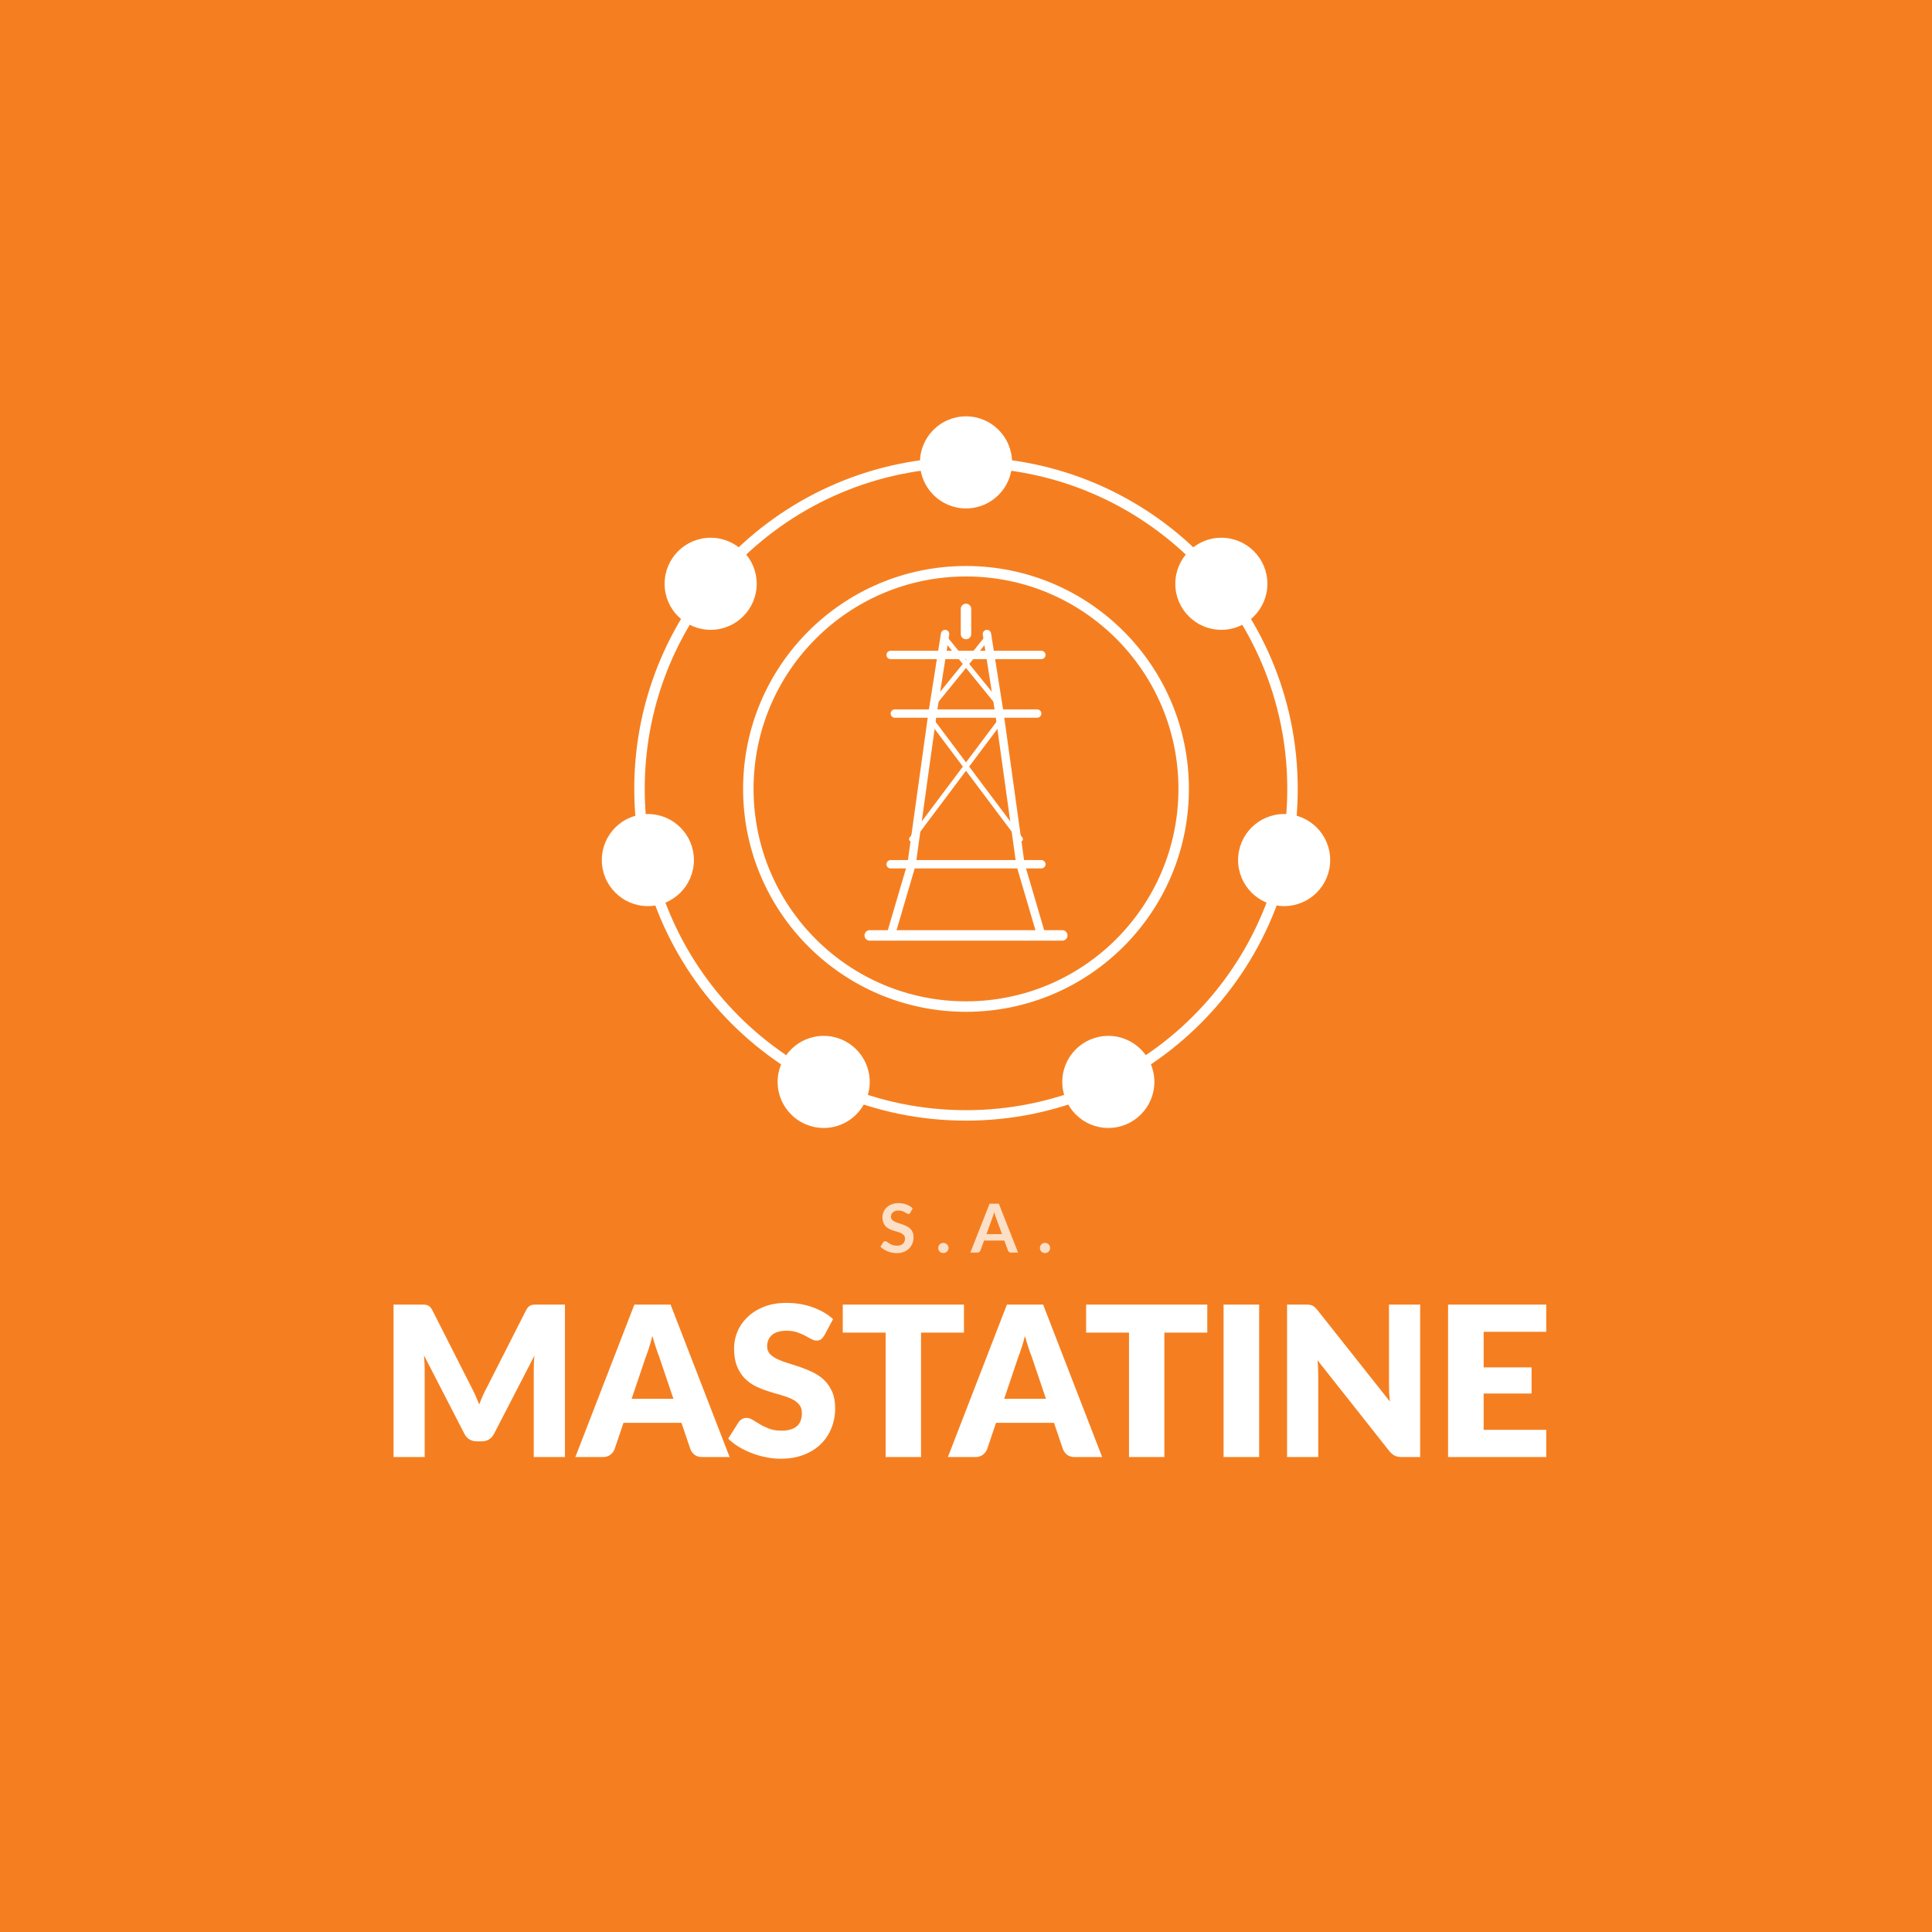
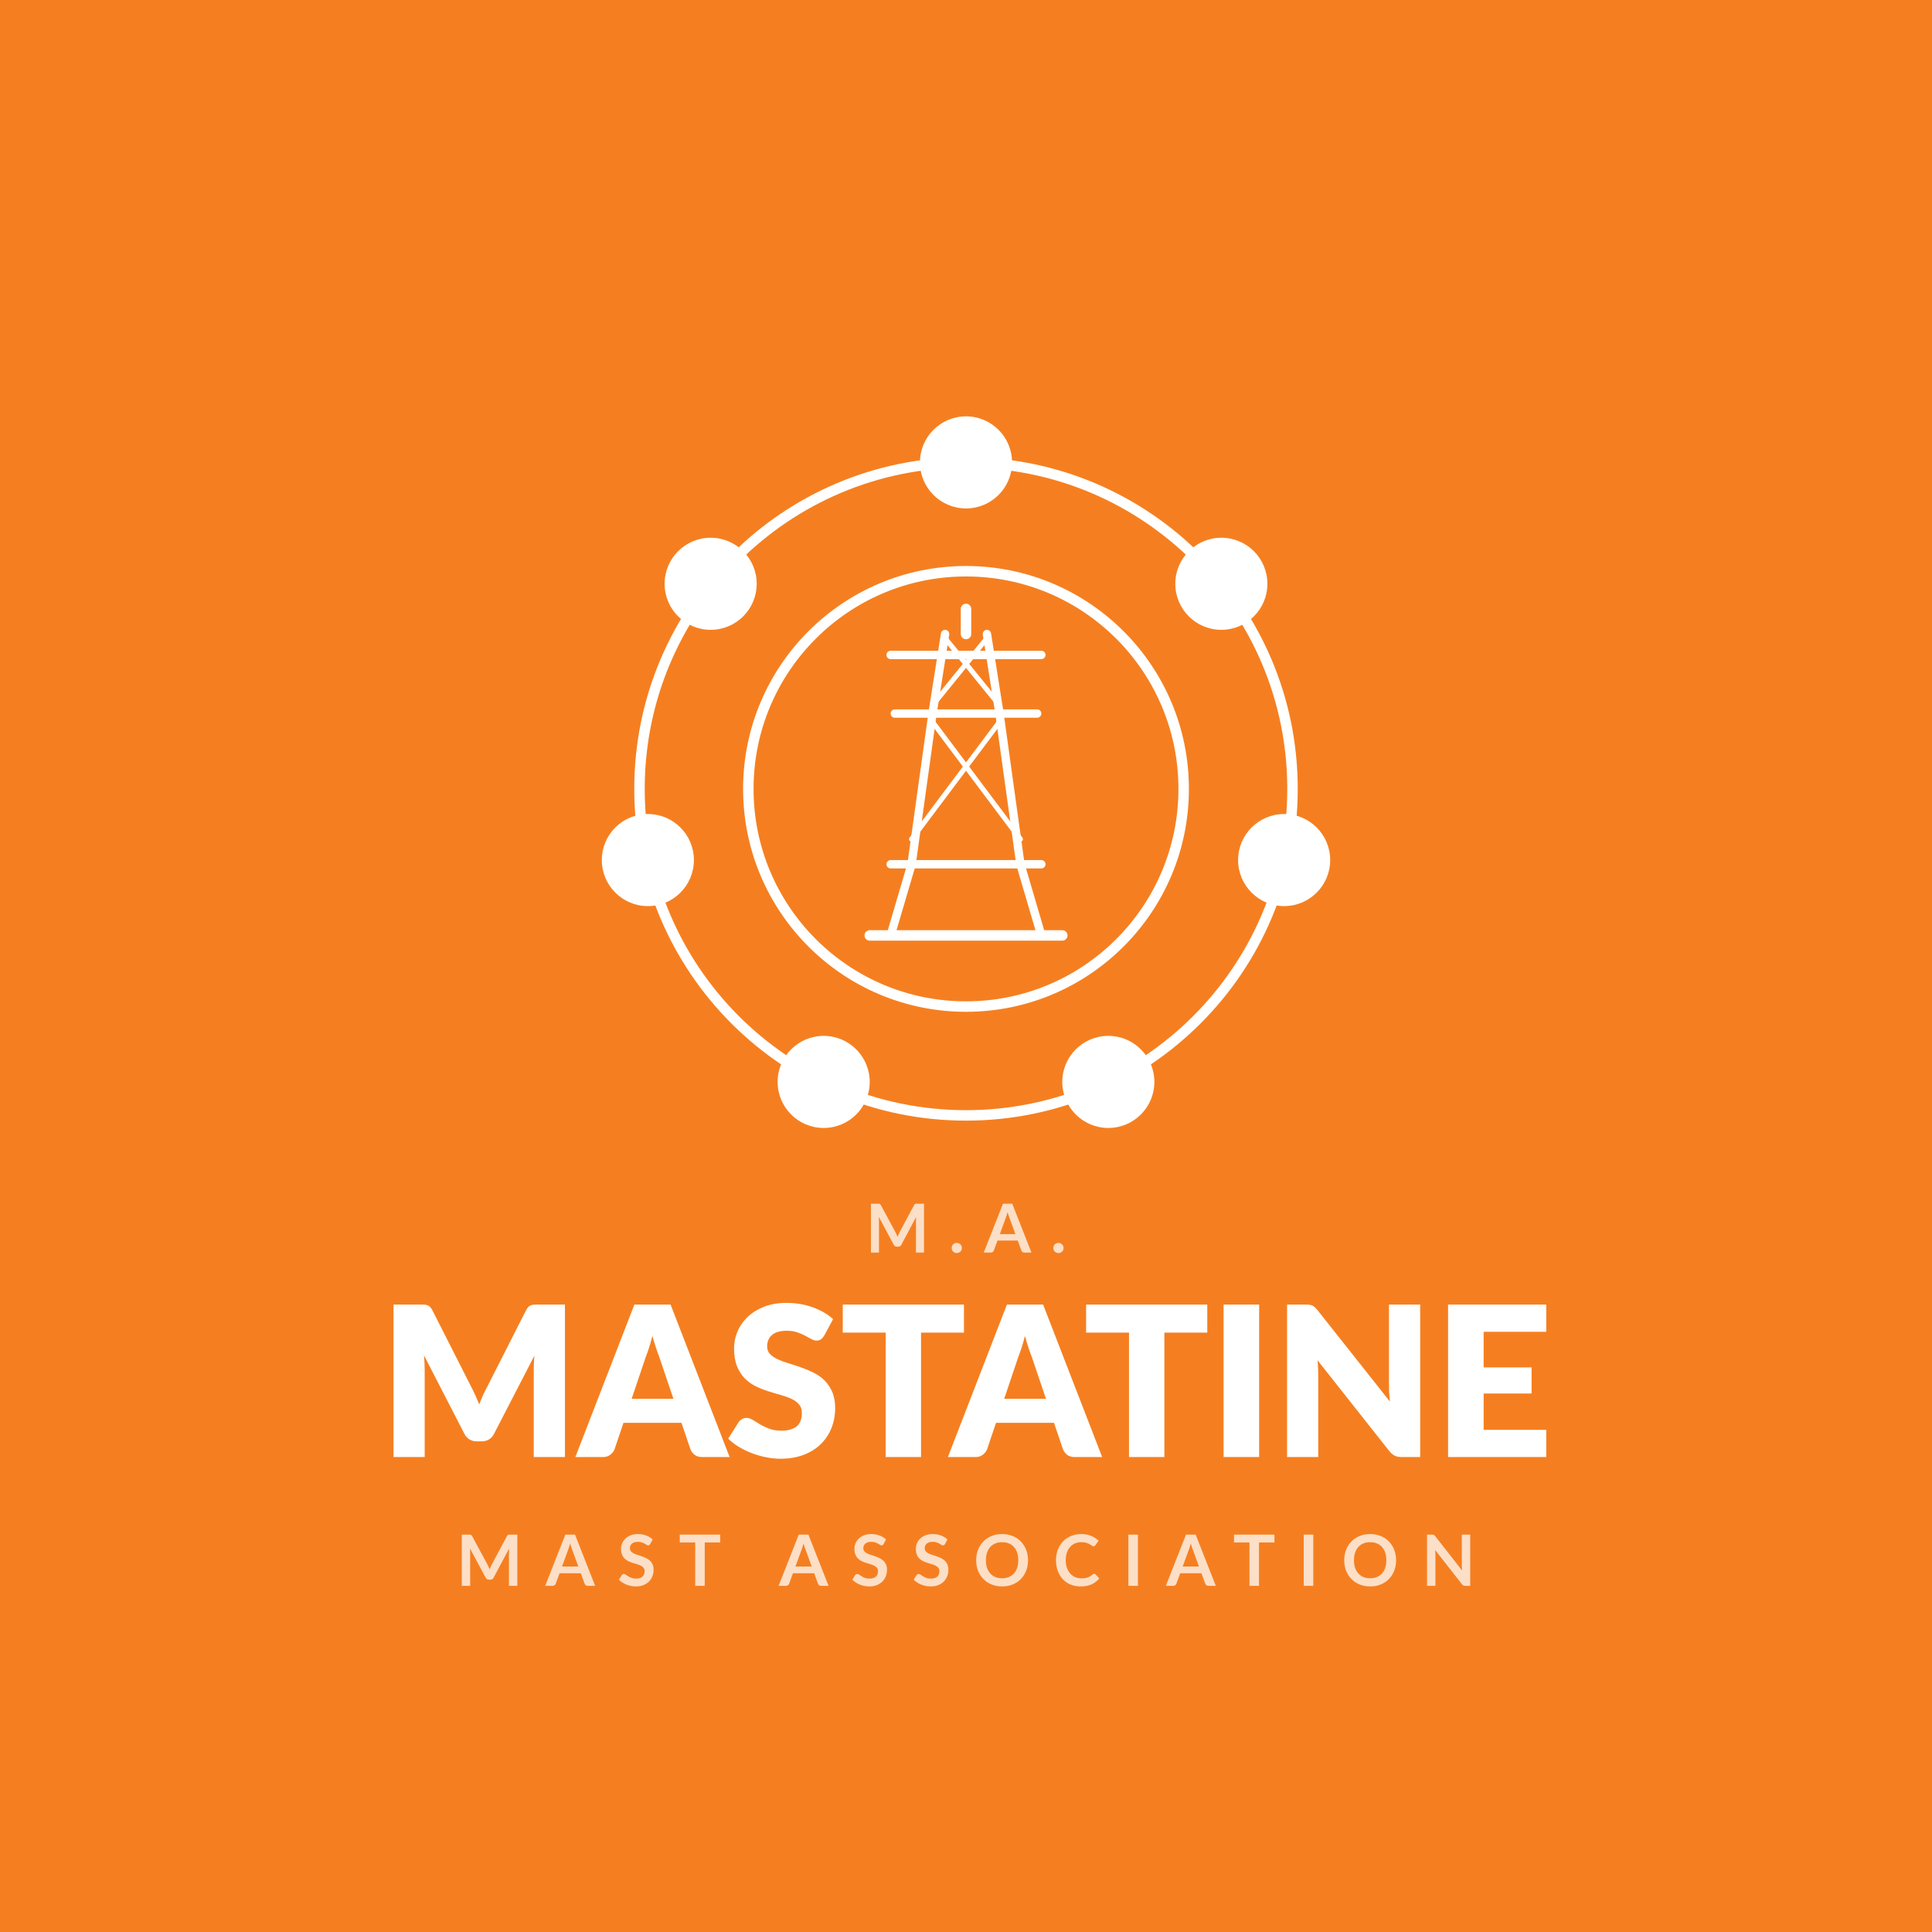
<svg xmlns="http://www.w3.org/2000/svg" viewBox="0 0 1200 1200" font-family="Lato, Arial, sans-serif">
  <rect x="0" y="0" width="1200" height="1200" fill="#f57f20" />
  <g transform="translate(340,230) scale(2.6)" color="#ffffff">
    <circle cx="100" cy="100" r="78" fill="none" stroke="currentColor" stroke-width="2.5" />
    <circle cx="100" cy="100" r="52" fill="none" stroke="currentColor" stroke-width="2.5" />
    <circle cx="100" cy="22" r="11" fill="currentColor" />
    <circle cx="161" cy="51" r="11" fill="currentColor" />
    <circle cx="176" cy="117" r="11" fill="currentColor" />
    <circle cx="134" cy="170" r="11" fill="currentColor" />
    <circle cx="66" cy="170" r="11" fill="currentColor" />
    <circle cx="24" cy="117" r="11" fill="currentColor" />
    <circle cx="39" cy="51" r="11" fill="currentColor" />
    <g stroke="currentColor" stroke-linecap="round" stroke-linejoin="round" fill="none">
      <line x1="100" y1="57" x2="100" y2="63" stroke-width="2.5" />
      <line x1="82" y1="68" x2="118" y2="68" stroke-width="2" />
      <line x1="95" y1="63" x2="92" y2="82" stroke-width="2" />
      <line x1="105" y1="63" x2="108" y2="82" stroke-width="2" />
      <line x1="95" y1="64" x2="108" y2="80" stroke-width="1.2" />
      <line x1="105" y1="64" x2="92" y2="80" stroke-width="1.2" />
      <line x1="83" y1="82" x2="117" y2="82" stroke-width="2" />
      <line x1="92" y1="82" x2="87" y2="118" stroke-width="2" />
      <line x1="108" y1="82" x2="113" y2="118" stroke-width="2" />
      <line x1="92" y1="84" x2="113" y2="112" stroke-width="1.2" />
      <line x1="108" y1="84" x2="87" y2="112" stroke-width="1.2" />
      <line x1="82" y1="118" x2="118" y2="118" stroke-width="2" />
      <line x1="87" y1="118" x2="82" y2="135" stroke-width="2" />
      <line x1="113" y1="118" x2="118" y2="135" stroke-width="2" />
      <line x1="77" y1="135" x2="123" y2="135" stroke-width="2.5" />
    </g>
  </g>
-   <text x="600" y="778" text-anchor="middle" font-size="42" font-weight="700" letter-spacing="12" fill="#ffffff" fill-opacity="0.75">S.A.</text>
+   <text x="600" y="778" text-anchor="middle" font-size="42" font-weight="700" letter-spacing="12" fill="#ffffff" fill-opacity="0.75">M.A.</text>
  <text x="600" y="905" text-anchor="middle" font-size="130" font-weight="900" letter-spacing="-1" fill="#ffffff">MASTATINE</text>
+   <text x="600" y="985" text-anchor="middle" font-size="44" font-weight="700" letter-spacing="14" fill="#ffffff" fill-opacity="0.75">MAST ASSOCIATION</text>
</svg>
